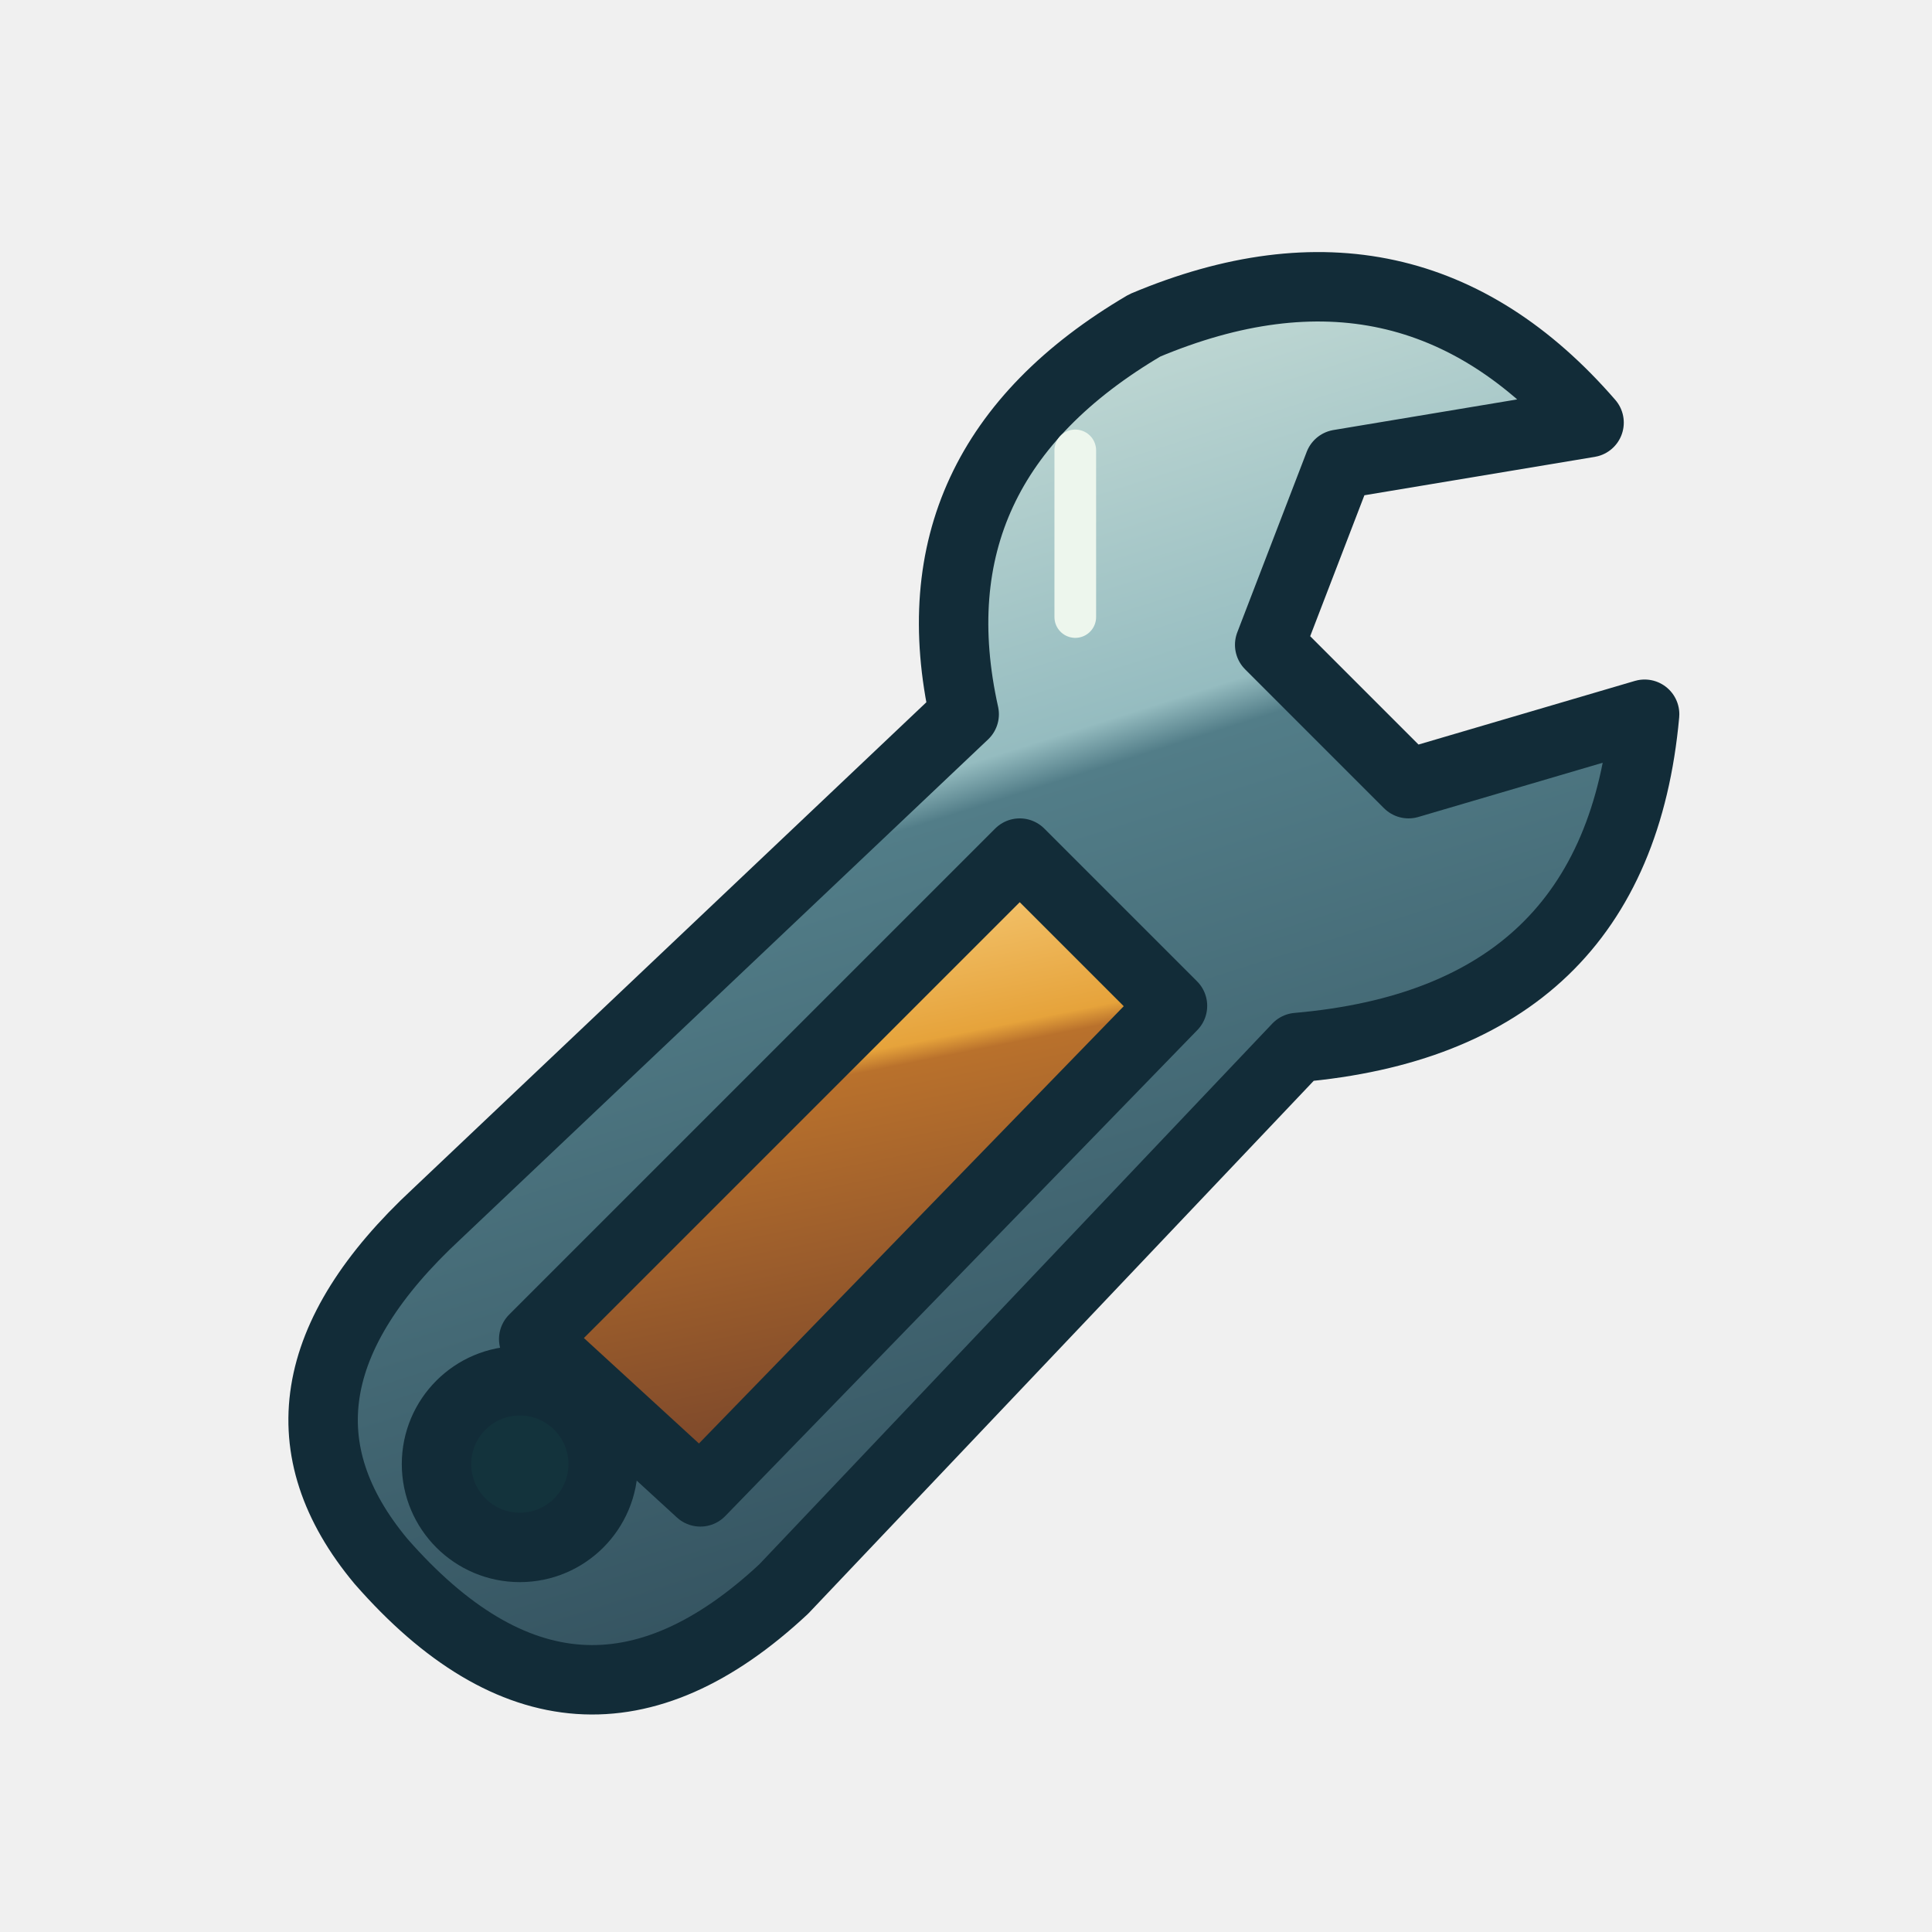
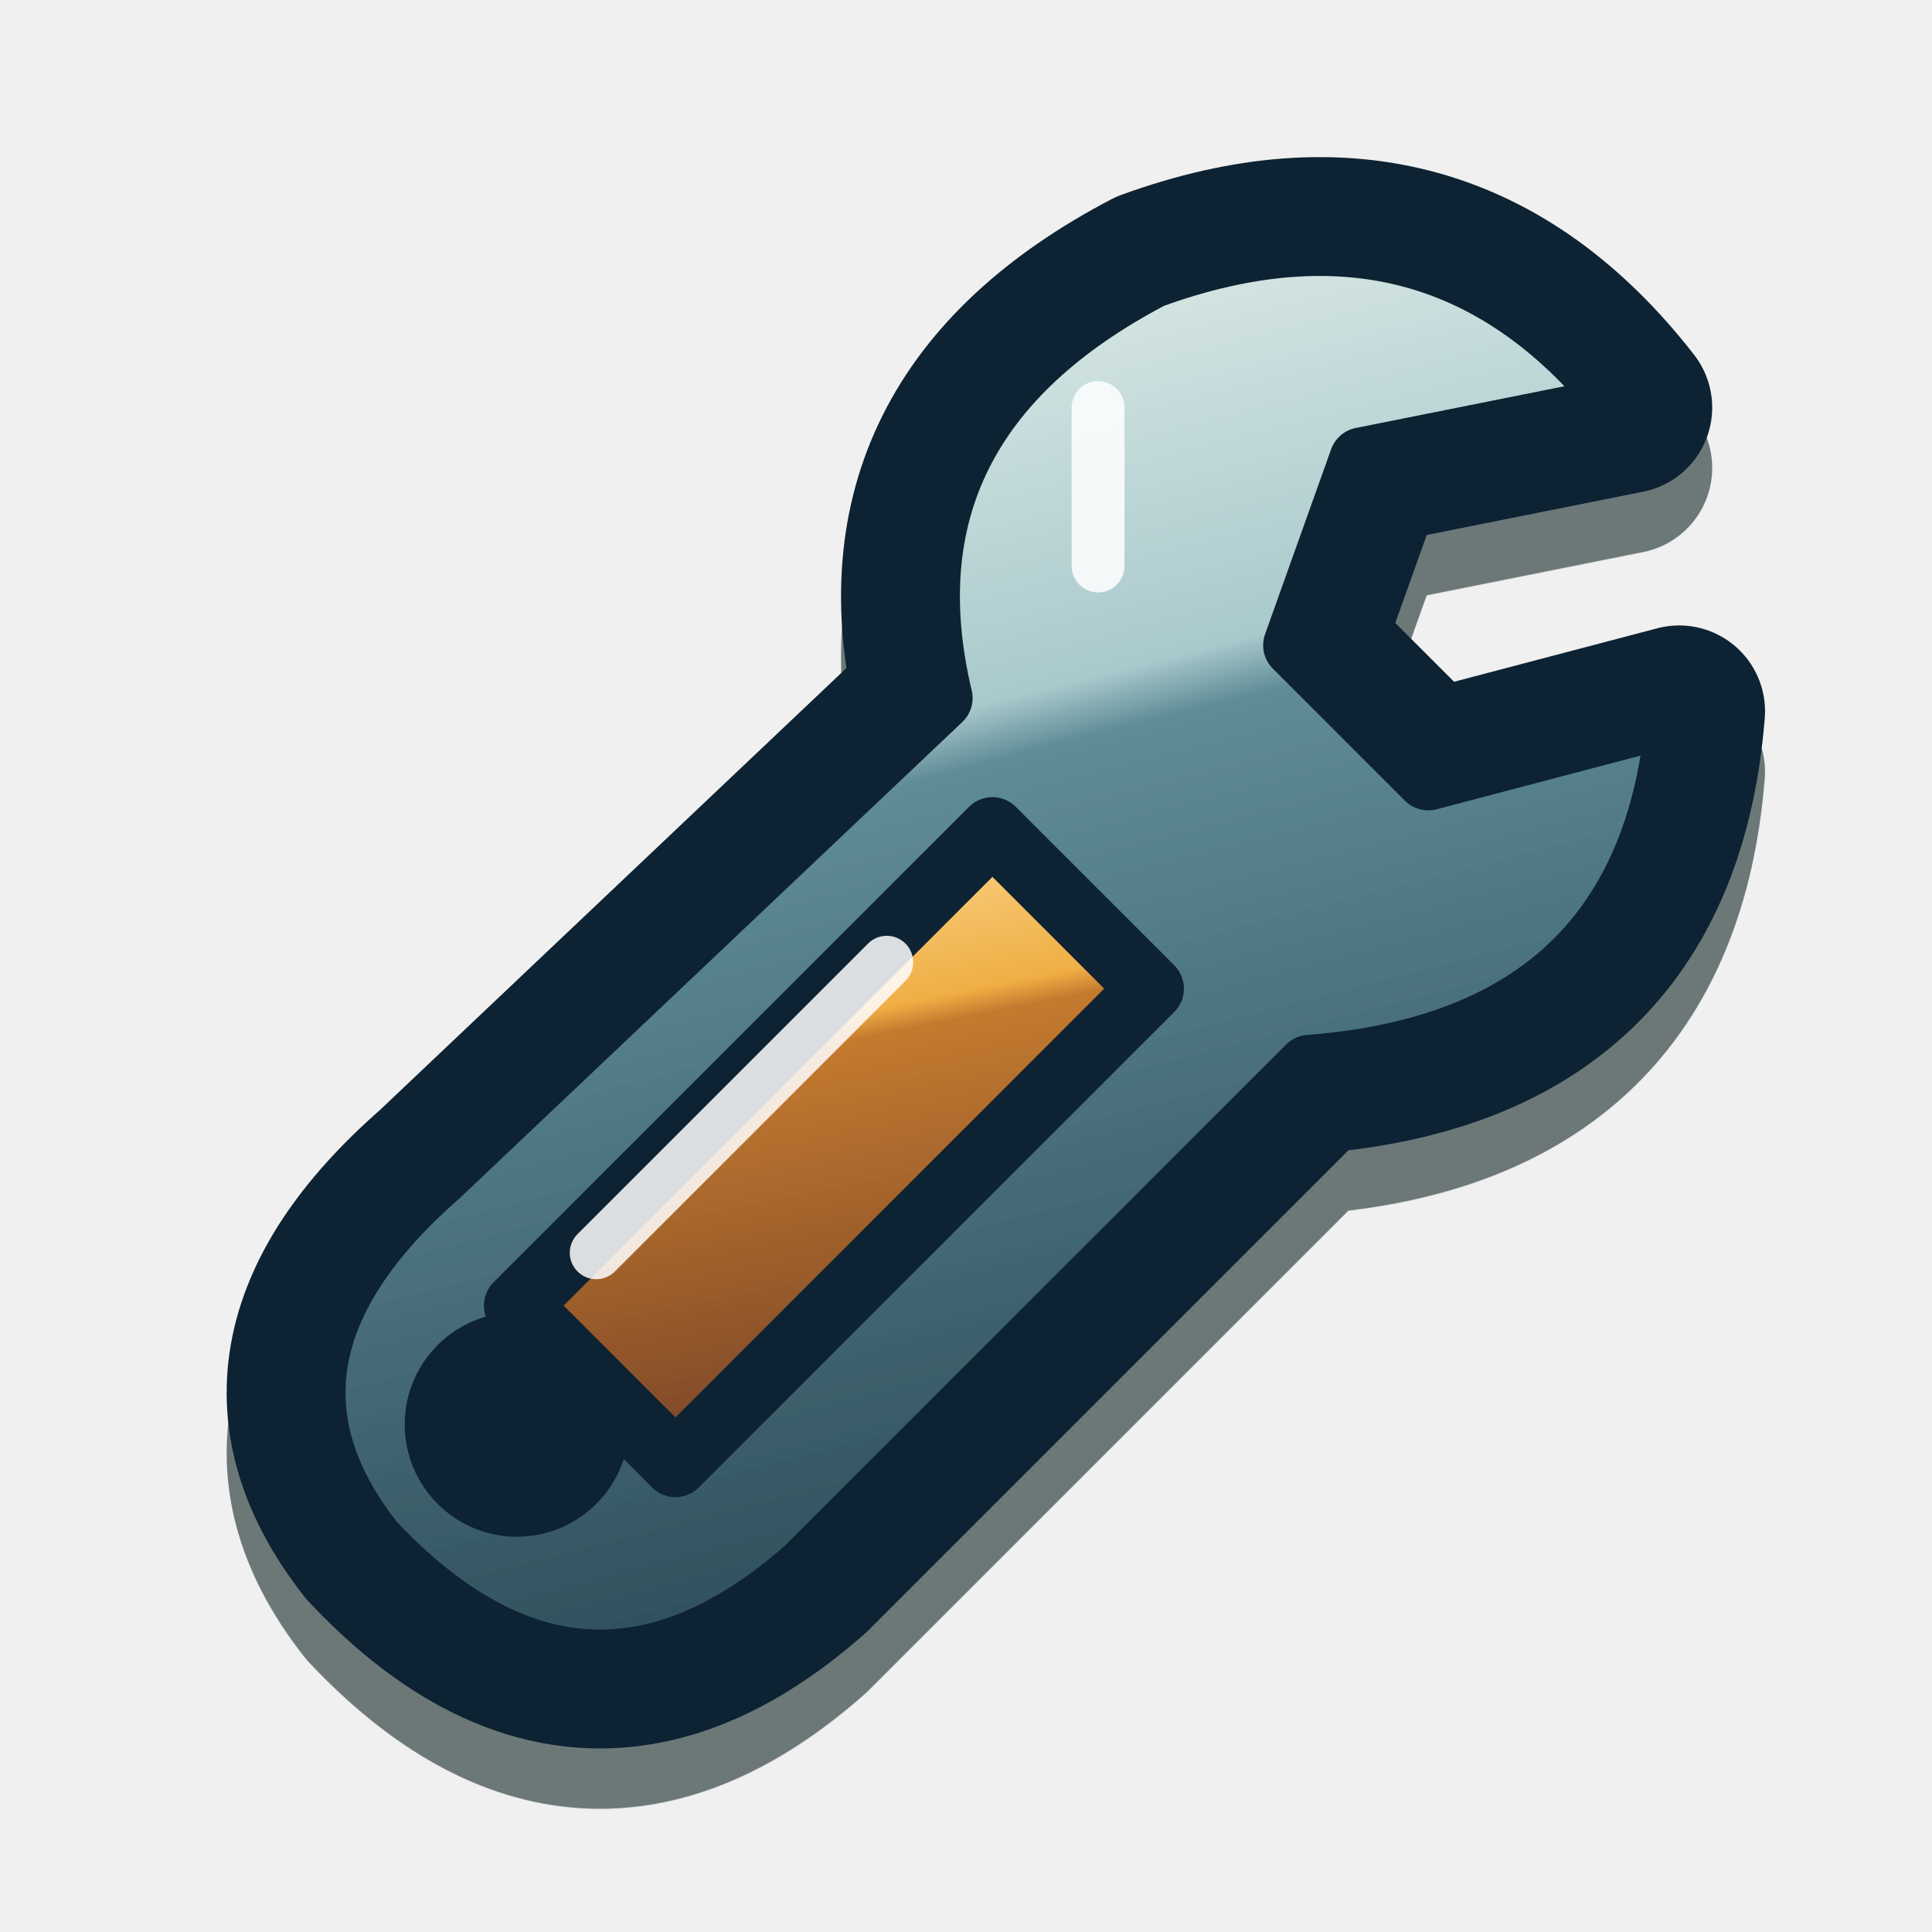
<svg xmlns="http://www.w3.org/2000/svg" width="256" height="256" viewBox="0 0 128 128">
  <defs>
-     <linearGradient id="steel" x2=".3" y2="1">
-       <stop stop-color="#E2EEE3" />
-       <stop offset=".45" stop-color="#95BCC0" />
-       <stop offset=".48" stop-color="#527D88" />
-       <stop offset="1" stop-color="#33515E" />
+     <linearGradient id="steel" x1="0" y1="0" x2=".25" y2="1">
+       <stop offset="0" stop-color="#F1F7F2" />
+       <stop offset=".42" stop-color="#A9C9CC" />
+       <stop offset=".46" stop-color="#5F8C97" />
+       <stop offset="1" stop-color="#2F4E5B" />
    </linearGradient>
-     <linearGradient id="copper" x2=".2" y2="1">
-       <stop stop-color="#FFE19B" />
-       <stop offset=".4" stop-color="#E6A33B" />
-       <stop offset=".43" stop-color="#B9712C" />
-       <stop offset="1" stop-color="#78452B" />
+     <linearGradient id="copper" x1="0" y1="0" x2=".2" y2="1">
+       <stop offset="0" stop-color="#FFE7A8" />
+       <stop offset=".38" stop-color="#F0AE45" />
+       <stop offset=".42" stop-color="#C47A2E" />
+       <stop offset="1" stop-color="#7C462A" />
    </linearGradient>
-     <linearGradient id="coral" x2="0" y2="1">
-       <stop stop-color="#FF887C" />
-       <stop offset="1" stop-color="#C83E52" />
+     <linearGradient id="teal" x1="0" y1="0" x2="0" y2="1">
+       <stop offset="0" stop-color="#2FA394" />
+       <stop offset=".5" stop-color="#1E7466" />
+       <stop offset=".53" stop-color="#175D53" />
+       <stop offset="1" stop-color="#0F3F3A" />
    </linearGradient>
+     <linearGradient id="crystal" x1="0" y1="0" x2=".4" y2="1">
+       <stop offset="0" stop-color="#D8FFF8" />
+       <stop offset=".35" stop-color="#4DF7DD" />
+       <stop offset=".4" stop-color="#14C9B5" />
+       <stop offset="1" stop-color="#0B7F7A" />
+     </linearGradient>
+     <linearGradient id="coral" x1="0" y1="0" x2="0" y2="1">
+       <stop offset="0" stop-color="#FF9C8E" />
+       <stop offset=".45" stop-color="#FF5E63" />
+       <stop offset=".5" stop-color="#E0424F" />
+       <stop offset="1" stop-color="#A72B41" />
+     </linearGradient>
+     <linearGradient id="gold" x1="0" y1="0" x2=".2" y2="1">
+       <stop offset="0" stop-color="#FFF2B8" />
+       <stop offset=".4" stop-color="#FFC531" />
+       <stop offset=".45" stop-color="#E89A0C" />
+       <stop offset="1" stop-color="#A9620A" />
+     </linearGradient>
+     <linearGradient id="screen" x1="0" y1="0" x2="0" y2="1">
+       <stop offset="0" stop-color="#1D5560" />
+       <stop offset="1" stop-color="#0F2E37" />
+     </linearGradient>
+     <filter id="drop" x="-20%" y="-20%" width="140%" height="150%">
+       <feDropShadow dx="0" dy="4" stdDeviation="0" flood-color="#04131A" flood-opacity=".55" />
+     </filter>
  </defs>
-   <g transform="translate(5 5) scale(.92)" stroke="#122C38" stroke-width="5" stroke-linecap="round" stroke-linejoin="round">
-     <path d="M77 18Q96 10 109 25L91 28 86 41 96 51 113 46Q111 68 88 70L51 109Q36 123 22 107Q12 95 26 82L64 46Q60 28 77 18Z" fill="url(#steel)" />
-     <path d="M33 91L68 56 79 67 45 102Z" fill="url(#copper)" />
-     <circle cx="32" cy="100" r="6" fill="#13333C" />
-     <path d="M72 27L72 39" stroke="#EDF6ED" stroke-width="3" />
+   <g filter="url(#drop)">
+     <g transform="translate(8 6) scale(.875)" stroke-linejoin="round" stroke-linecap="round">
+       <g stroke="#0E2430" stroke-width="13">
+         <path d="M78 14Q100 6 114 24L94 28 89 42 99 52 118 47Q116 72 90 74L52 112Q35 127 19 110Q8 96 24 82L62 46Q57 25 78 14Z" fill="url(#steel)" />
+         <path d="M30 92L66 56 78 68 42 104Z" fill="url(#copper)" />
+         <circle cx="30" cy="101" r="6" fill="#0E2430" />
+         <path d="M74 24L74 36" fill="none" stroke="#FFFFFF" stroke-opacity=".85" stroke-width="4" stroke-linecap="round" />
+         <path d="M36 88L58 66" fill="none" stroke="#FFFFFF" stroke-opacity=".85" stroke-width="4" stroke-linecap="round" />
+       </g>
+       <g stroke="#0E2430" stroke-width="5">
+         <path d="M78 14Q100 6 114 24L94 28 89 42 99 52 118 47Q116 72 90 74L52 112Q35 127 19 110Q8 96 24 82L62 46Q57 25 78 14Z" fill="url(#steel)" />
+         <path d="M30 92L66 56 78 68 42 104Z" fill="url(#copper)" />
+         <circle cx="30" cy="101" r="6" fill="#0E2430" />
+         <path d="M74 24L74 36" fill="none" stroke="#FFFFFF" stroke-opacity=".85" stroke-width="4" stroke-linecap="round" />
+         <path d="M36 88L58 66" fill="none" stroke="#FFFFFF" stroke-opacity=".85" stroke-width="4" stroke-linecap="round" />
+       </g>
+     </g>
  </g>
</svg>
